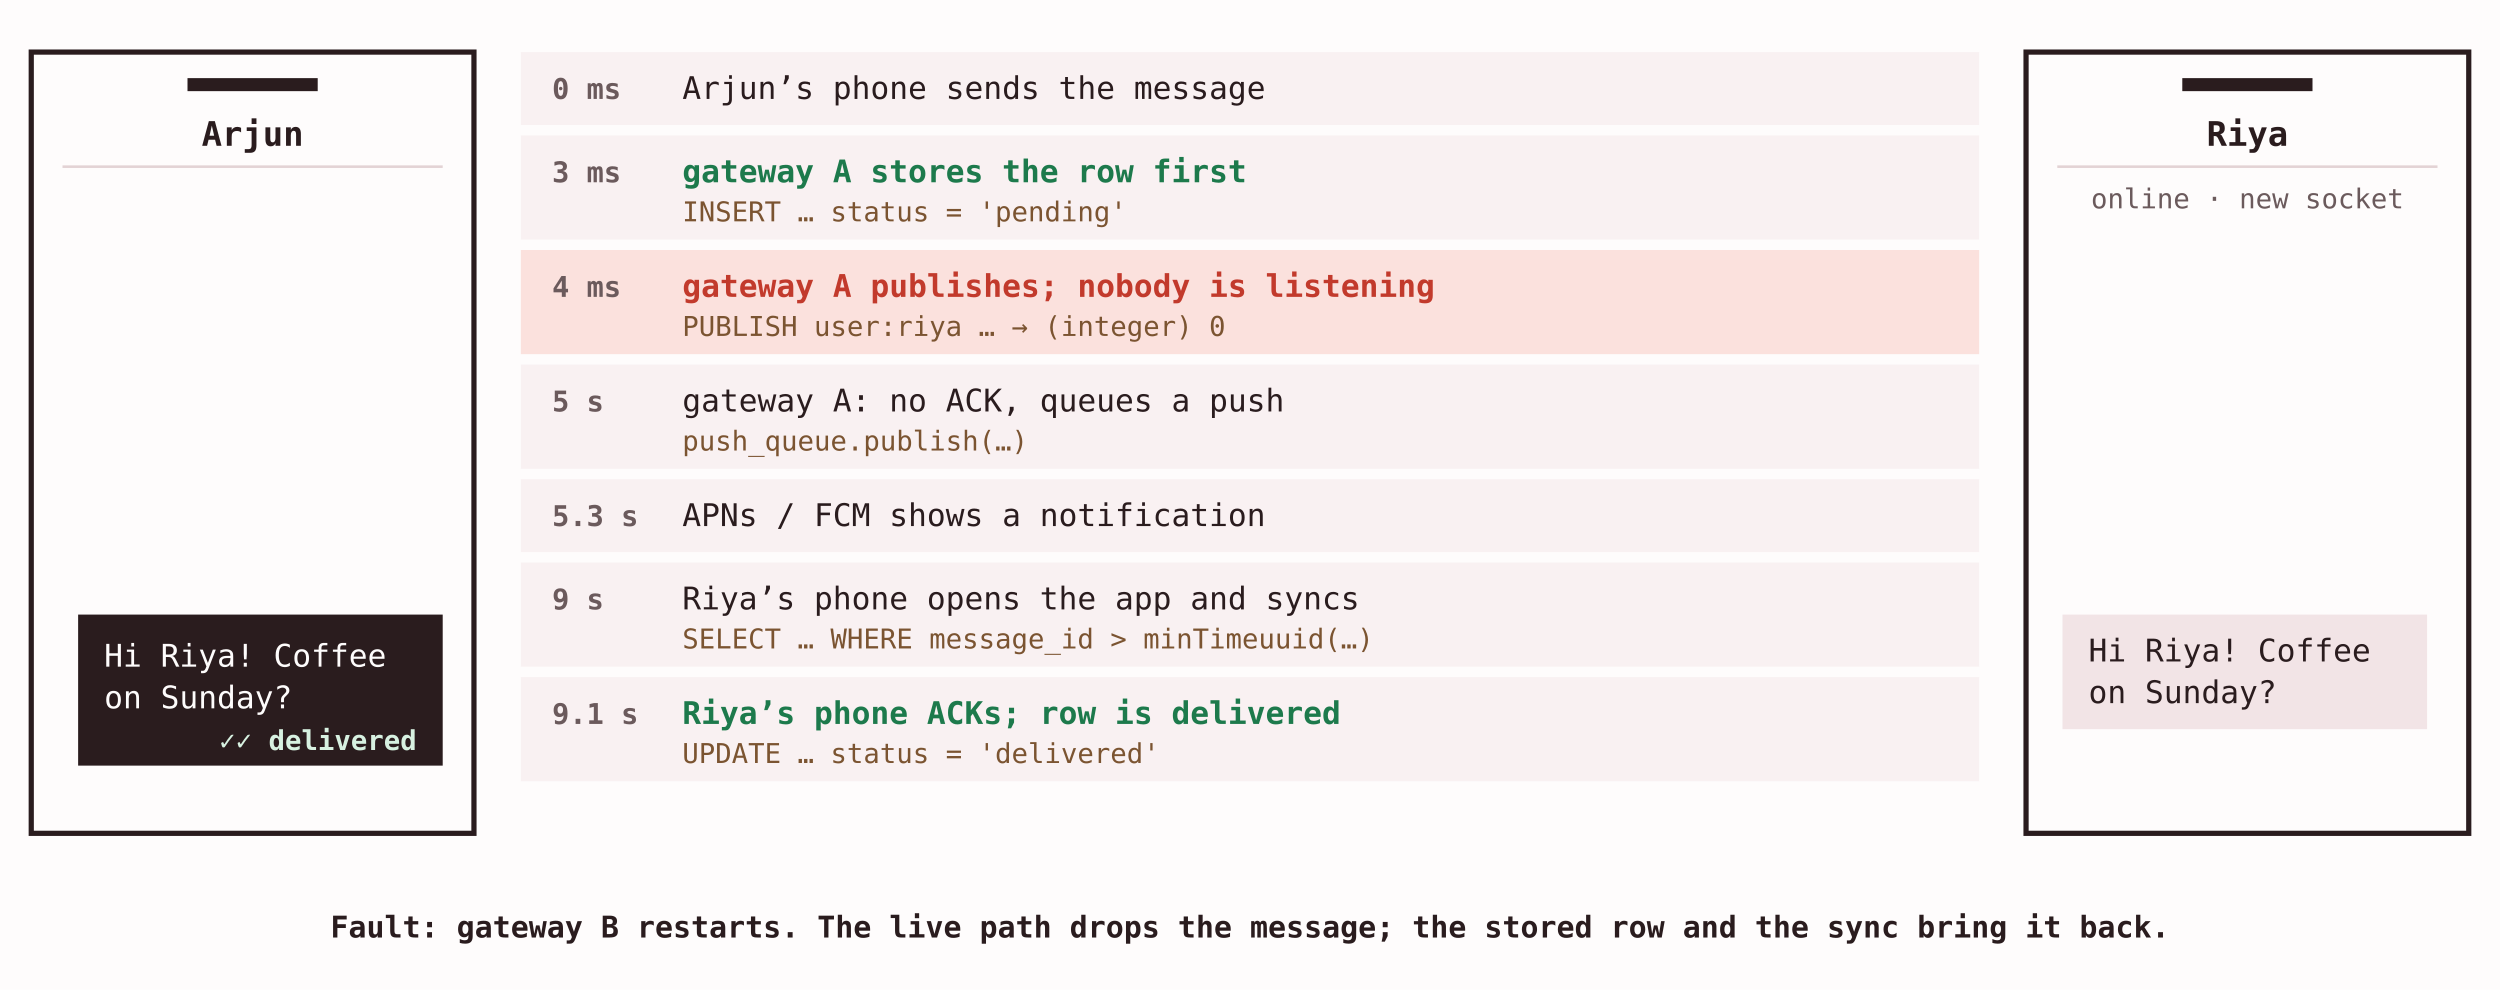
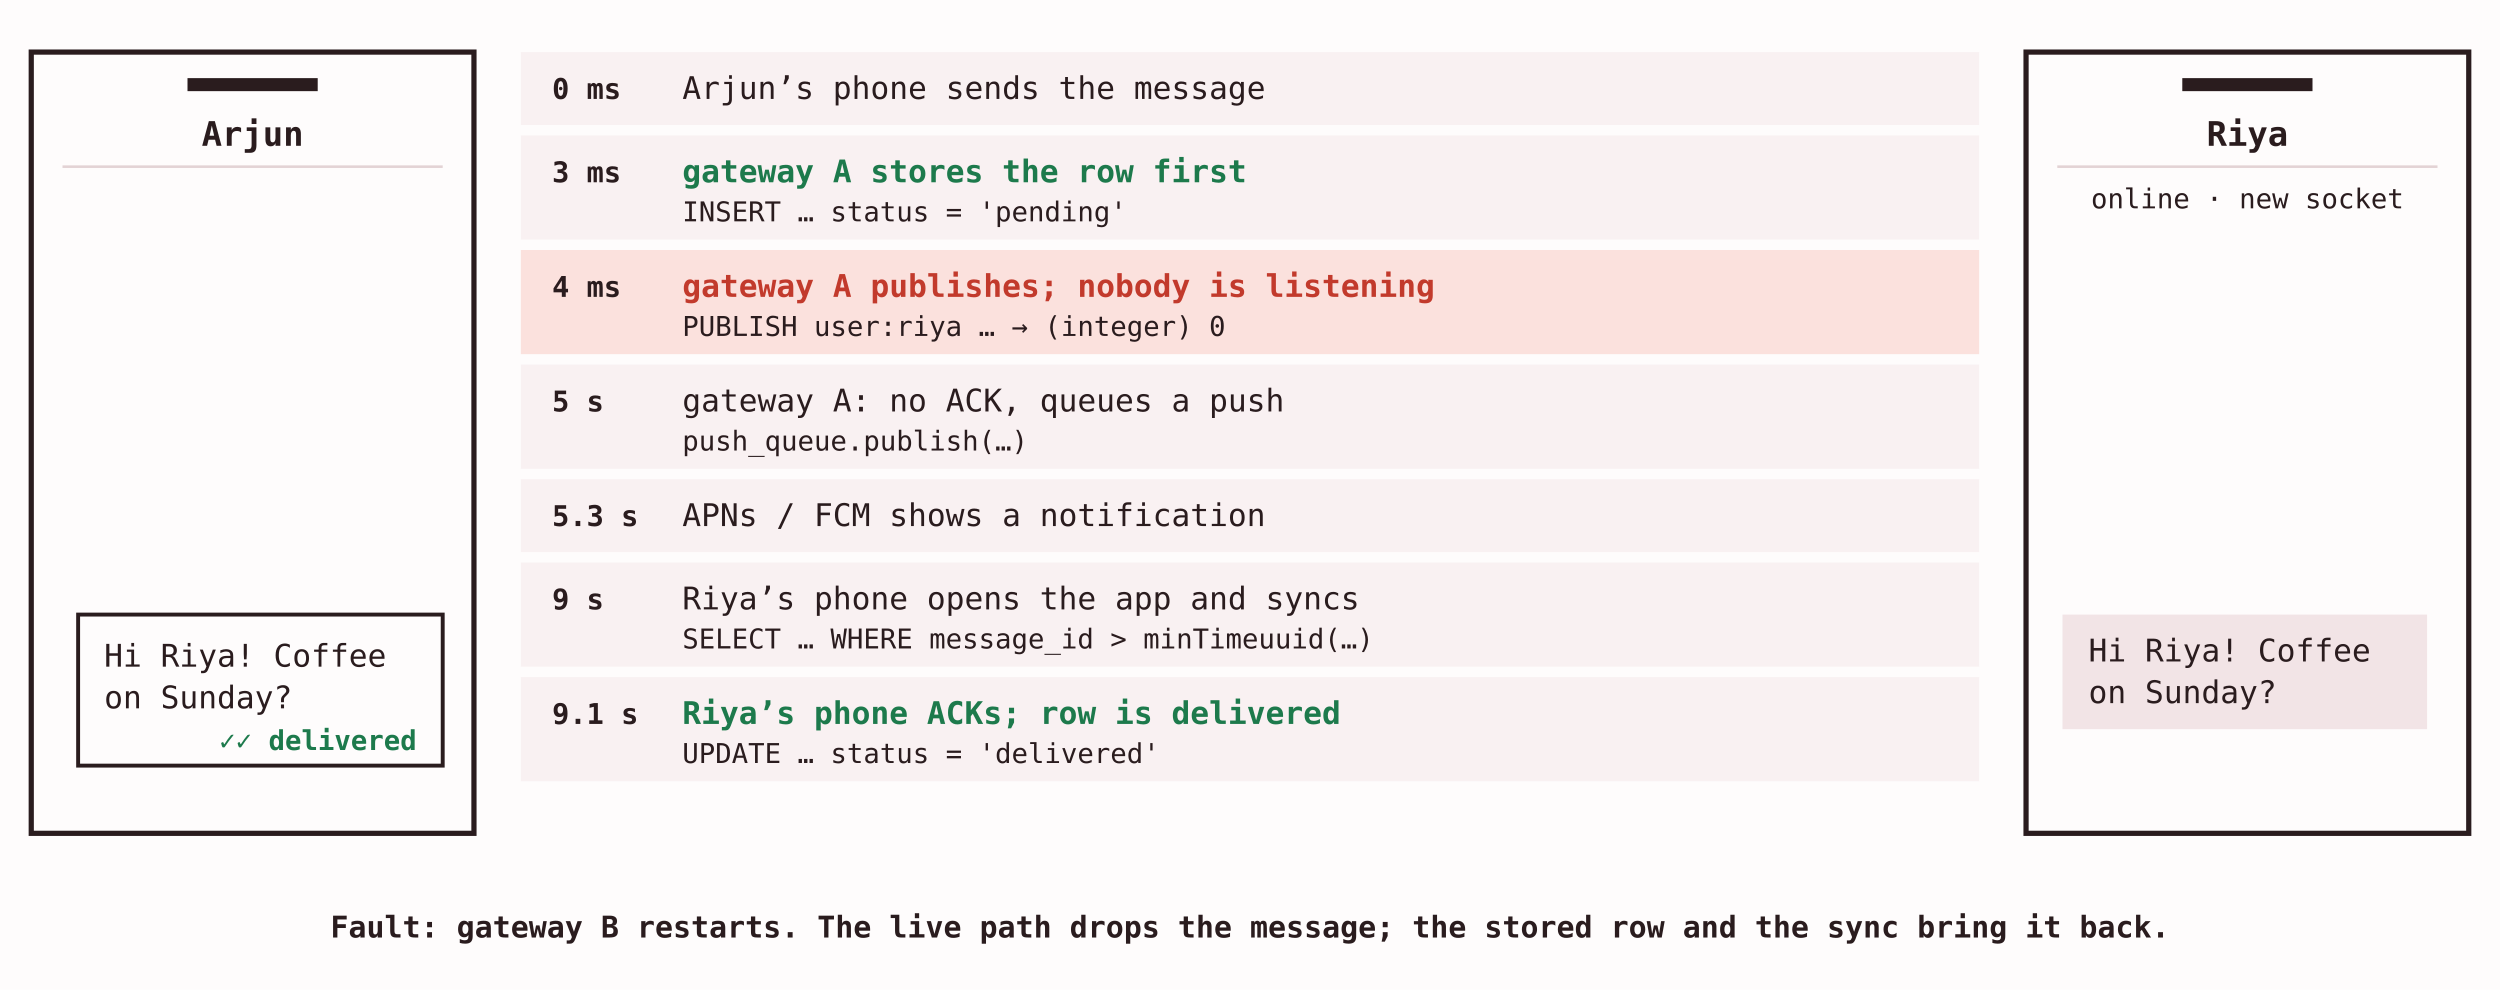
<svg xmlns="http://www.w3.org/2000/svg" viewBox="0 0 960 380" font-family="ui-monospace, Menlo, Consolas, monospace">
  <rect width="960" height="380" fill="#fefcfc" />
  <rect x="12" y="20" width="170" height="300" fill="#fefcfc" stroke="#2a1c1e" stroke-width="2" />
  <rect x="72" y="30" width="50" height="5" fill="#2a1c1e" />
  <text x="97" y="56" font-size="13" font-weight="750" fill="#2a1c1e" text-anchor="middle">Arjun</text>
  <line x1="24" x2="170" y1="64" y2="64" stroke="#e3d3d5" />
-   <text x="97" y="80" font-size="10.5" font-weight="400" fill="#6b5a5c" text-anchor="middle" />
-   <rect x="30" y="236" width="140" height="58" fill="#2a1c1e" />
-   <text x="40" y="256" font-size="12" font-weight="400" fill="#fefcfc" text-anchor="start">Hi Riya! Coffee</text>
-   <text x="40" y="272" font-size="12" font-weight="400" fill="#fefcfc" text-anchor="start">on Sunday?</text>
-   <text x="160" y="288" font-size="10.5" font-weight="700" fill="#d7f1e1" text-anchor="end">✓✓ delivered</text>
+   <text x="97" y="80" font-size="10.5" font-weight="400" fill="#2a1c1e" text-anchor="middle" />
+   <rect x="30" y="236" width="140" height="58" fill="#fefcfc" stroke="#2a1c1e" stroke-width="1.5" />
+   <text x="40" y="256" font-size="12" font-weight="400" fill="#2a1c1e" text-anchor="start">Hi Riya! Coffee</text>
+   <text x="40" y="272" font-size="12" font-weight="400" fill="#2a1c1e" text-anchor="start">on Sunday?</text>
+   <text x="160" y="288" font-size="10.5" font-weight="700" fill="#1d7a4c" text-anchor="end">✓✓ delivered</text>
  <rect x="778" y="20" width="170" height="300" fill="#fefcfc" stroke="#2a1c1e" stroke-width="2" />
  <rect x="838" y="30" width="50" height="5" fill="#2a1c1e" />
  <text x="863" y="56" font-size="13" font-weight="750" fill="#2a1c1e" text-anchor="middle">Riya</text>
  <line x1="790" x2="936" y1="64" y2="64" stroke="#e3d3d5" />
-   <text x="863" y="80" font-size="10.5" font-weight="400" fill="#6b5a5c" text-anchor="middle">online · new socket</text>
+   <text x="863" y="80" font-size="10.5" font-weight="400" fill="#2a1c1e" text-anchor="middle">online · new socket</text>
  <rect x="792" y="236" width="140" height="44" fill="#f2e4e6" />
  <text x="802" y="254" font-size="12" font-weight="400" fill="#2a1c1e" text-anchor="start">Hi Riya! Coffee</text>
  <text x="802" y="270" font-size="12" font-weight="400" fill="#2a1c1e" text-anchor="start">on Sunday?</text>
  <rect x="200" y="20" width="560" height="28" fill="#f9f1f2" />
-   <text x="212" y="38" font-size="11" font-weight="700" fill="#6b5a5c" text-anchor="start">0 ms</text>
+   <text x="212" y="38" font-size="11" font-weight="700" fill="#2a1c1e" text-anchor="start">0 ms</text>
  <text x="262" y="38" font-size="12" font-weight="400" fill="#2a1c1e" text-anchor="start">Arjun’s phone sends the message</text>
  <rect x="200" y="52" width="560" height="40" fill="#f9f1f2" />
-   <text x="212" y="70" font-size="11" font-weight="700" fill="#6b5a5c" text-anchor="start">3 ms</text>
+   <text x="212" y="70" font-size="11" font-weight="700" fill="#2a1c1e" text-anchor="start">3 ms</text>
  <text x="262" y="70" font-size="12" font-weight="700" fill="#1d7a4c" text-anchor="start">gateway A stores the row first</text>
-   <text x="262" y="85" font-size="10.5" font-weight="400" fill="#7b5431" text-anchor="start" font-family="ui-monospace, Menlo, Consolas, monospace">INSERT … status = 'pending'</text>
+   <text x="262" y="85" font-size="10.5" font-weight="400" fill="#2a1c1e" text-anchor="start" font-family="ui-monospace, Menlo, Consolas, monospace">INSERT … status = 'pending'</text>
  <rect x="200" y="96" width="560" height="40" fill="#fbe1dd" />
-   <text x="212" y="114" font-size="11" font-weight="700" fill="#6b5a5c" text-anchor="start">4 ms</text>
+   <text x="212" y="114" font-size="11" font-weight="700" fill="#2a1c1e" text-anchor="start">4 ms</text>
  <text x="262" y="114" font-size="12" font-weight="700" fill="#c23a2c" text-anchor="start">gateway A publishes; nobody is listening</text>
-   <text x="262" y="129" font-size="10.5" font-weight="400" fill="#7b5431" text-anchor="start" font-family="ui-monospace, Menlo, Consolas, monospace">PUBLISH user:riya … → (integer) 0</text>
+   <text x="262" y="129" font-size="10.5" font-weight="400" fill="#2a1c1e" text-anchor="start" font-family="ui-monospace, Menlo, Consolas, monospace">PUBLISH user:riya … → (integer) 0</text>
  <rect x="200" y="140" width="560" height="40" fill="#f9f1f2" />
-   <text x="212" y="158" font-size="11" font-weight="700" fill="#6b5a5c" text-anchor="start">5 s</text>
+   <text x="212" y="158" font-size="11" font-weight="700" fill="#2a1c1e" text-anchor="start">5 s</text>
  <text x="262" y="158" font-size="12" font-weight="400" fill="#2a1c1e" text-anchor="start">gateway A: no ACK, queues a push</text>
-   <text x="262" y="173" font-size="10.5" font-weight="400" fill="#7b5431" text-anchor="start" font-family="ui-monospace, Menlo, Consolas, monospace">push_queue.publish(…)</text>
+   <text x="262" y="173" font-size="10.5" font-weight="400" fill="#2a1c1e" text-anchor="start" font-family="ui-monospace, Menlo, Consolas, monospace">push_queue.publish(…)</text>
  <rect x="200" y="184" width="560" height="28" fill="#f9f1f2" />
-   <text x="212" y="202" font-size="11" font-weight="700" fill="#6b5a5c" text-anchor="start">5.3 s</text>
+   <text x="212" y="202" font-size="11" font-weight="700" fill="#2a1c1e" text-anchor="start">5.3 s</text>
  <text x="262" y="202" font-size="12" font-weight="400" fill="#2a1c1e" text-anchor="start">APNs / FCM shows a notification</text>
  <rect x="200" y="216" width="560" height="40" fill="#f9f1f2" />
-   <text x="212" y="234" font-size="11" font-weight="700" fill="#6b5a5c" text-anchor="start">9 s</text>
+   <text x="212" y="234" font-size="11" font-weight="700" fill="#2a1c1e" text-anchor="start">9 s</text>
  <text x="262" y="234" font-size="12" font-weight="400" fill="#2a1c1e" text-anchor="start">Riya’s phone opens the app and syncs</text>
-   <text x="262" y="249" font-size="10.5" font-weight="400" fill="#7b5431" text-anchor="start" font-family="ui-monospace, Menlo, Consolas, monospace">SELECT … WHERE message_id &gt; minTimeuuid(…)</text>
+   <text x="262" y="249" font-size="10.5" font-weight="400" fill="#2a1c1e" text-anchor="start" font-family="ui-monospace, Menlo, Consolas, monospace">SELECT … WHERE message_id &gt; minTimeuuid(…)</text>
  <rect x="200" y="260" width="560" height="40" fill="#f9f1f2" />
-   <text x="212" y="278" font-size="11" font-weight="700" fill="#6b5a5c" text-anchor="start">9.1 s</text>
+   <text x="212" y="278" font-size="11" font-weight="700" fill="#2a1c1e" text-anchor="start">9.1 s</text>
  <text x="262" y="278" font-size="12" font-weight="700" fill="#1d7a4c" text-anchor="start">Riya’s phone ACKs; row is delivered</text>
-   <text x="262" y="293" font-size="10.5" font-weight="400" fill="#7b5431" text-anchor="start" font-family="ui-monospace, Menlo, Consolas, monospace">UPDATE … status = 'delivered'</text>
+   <text x="262" y="293" font-size="10.5" font-weight="400" fill="#2a1c1e" text-anchor="start" font-family="ui-monospace, Menlo, Consolas, monospace">UPDATE … status = 'delivered'</text>
  <text x="480" y="360" font-size="11.5" font-weight="600" fill="#2a1c1e" text-anchor="middle">Fault: gateway B restarts. The live path drops the message; the stored row and the sync bring it back.</text>
</svg>
